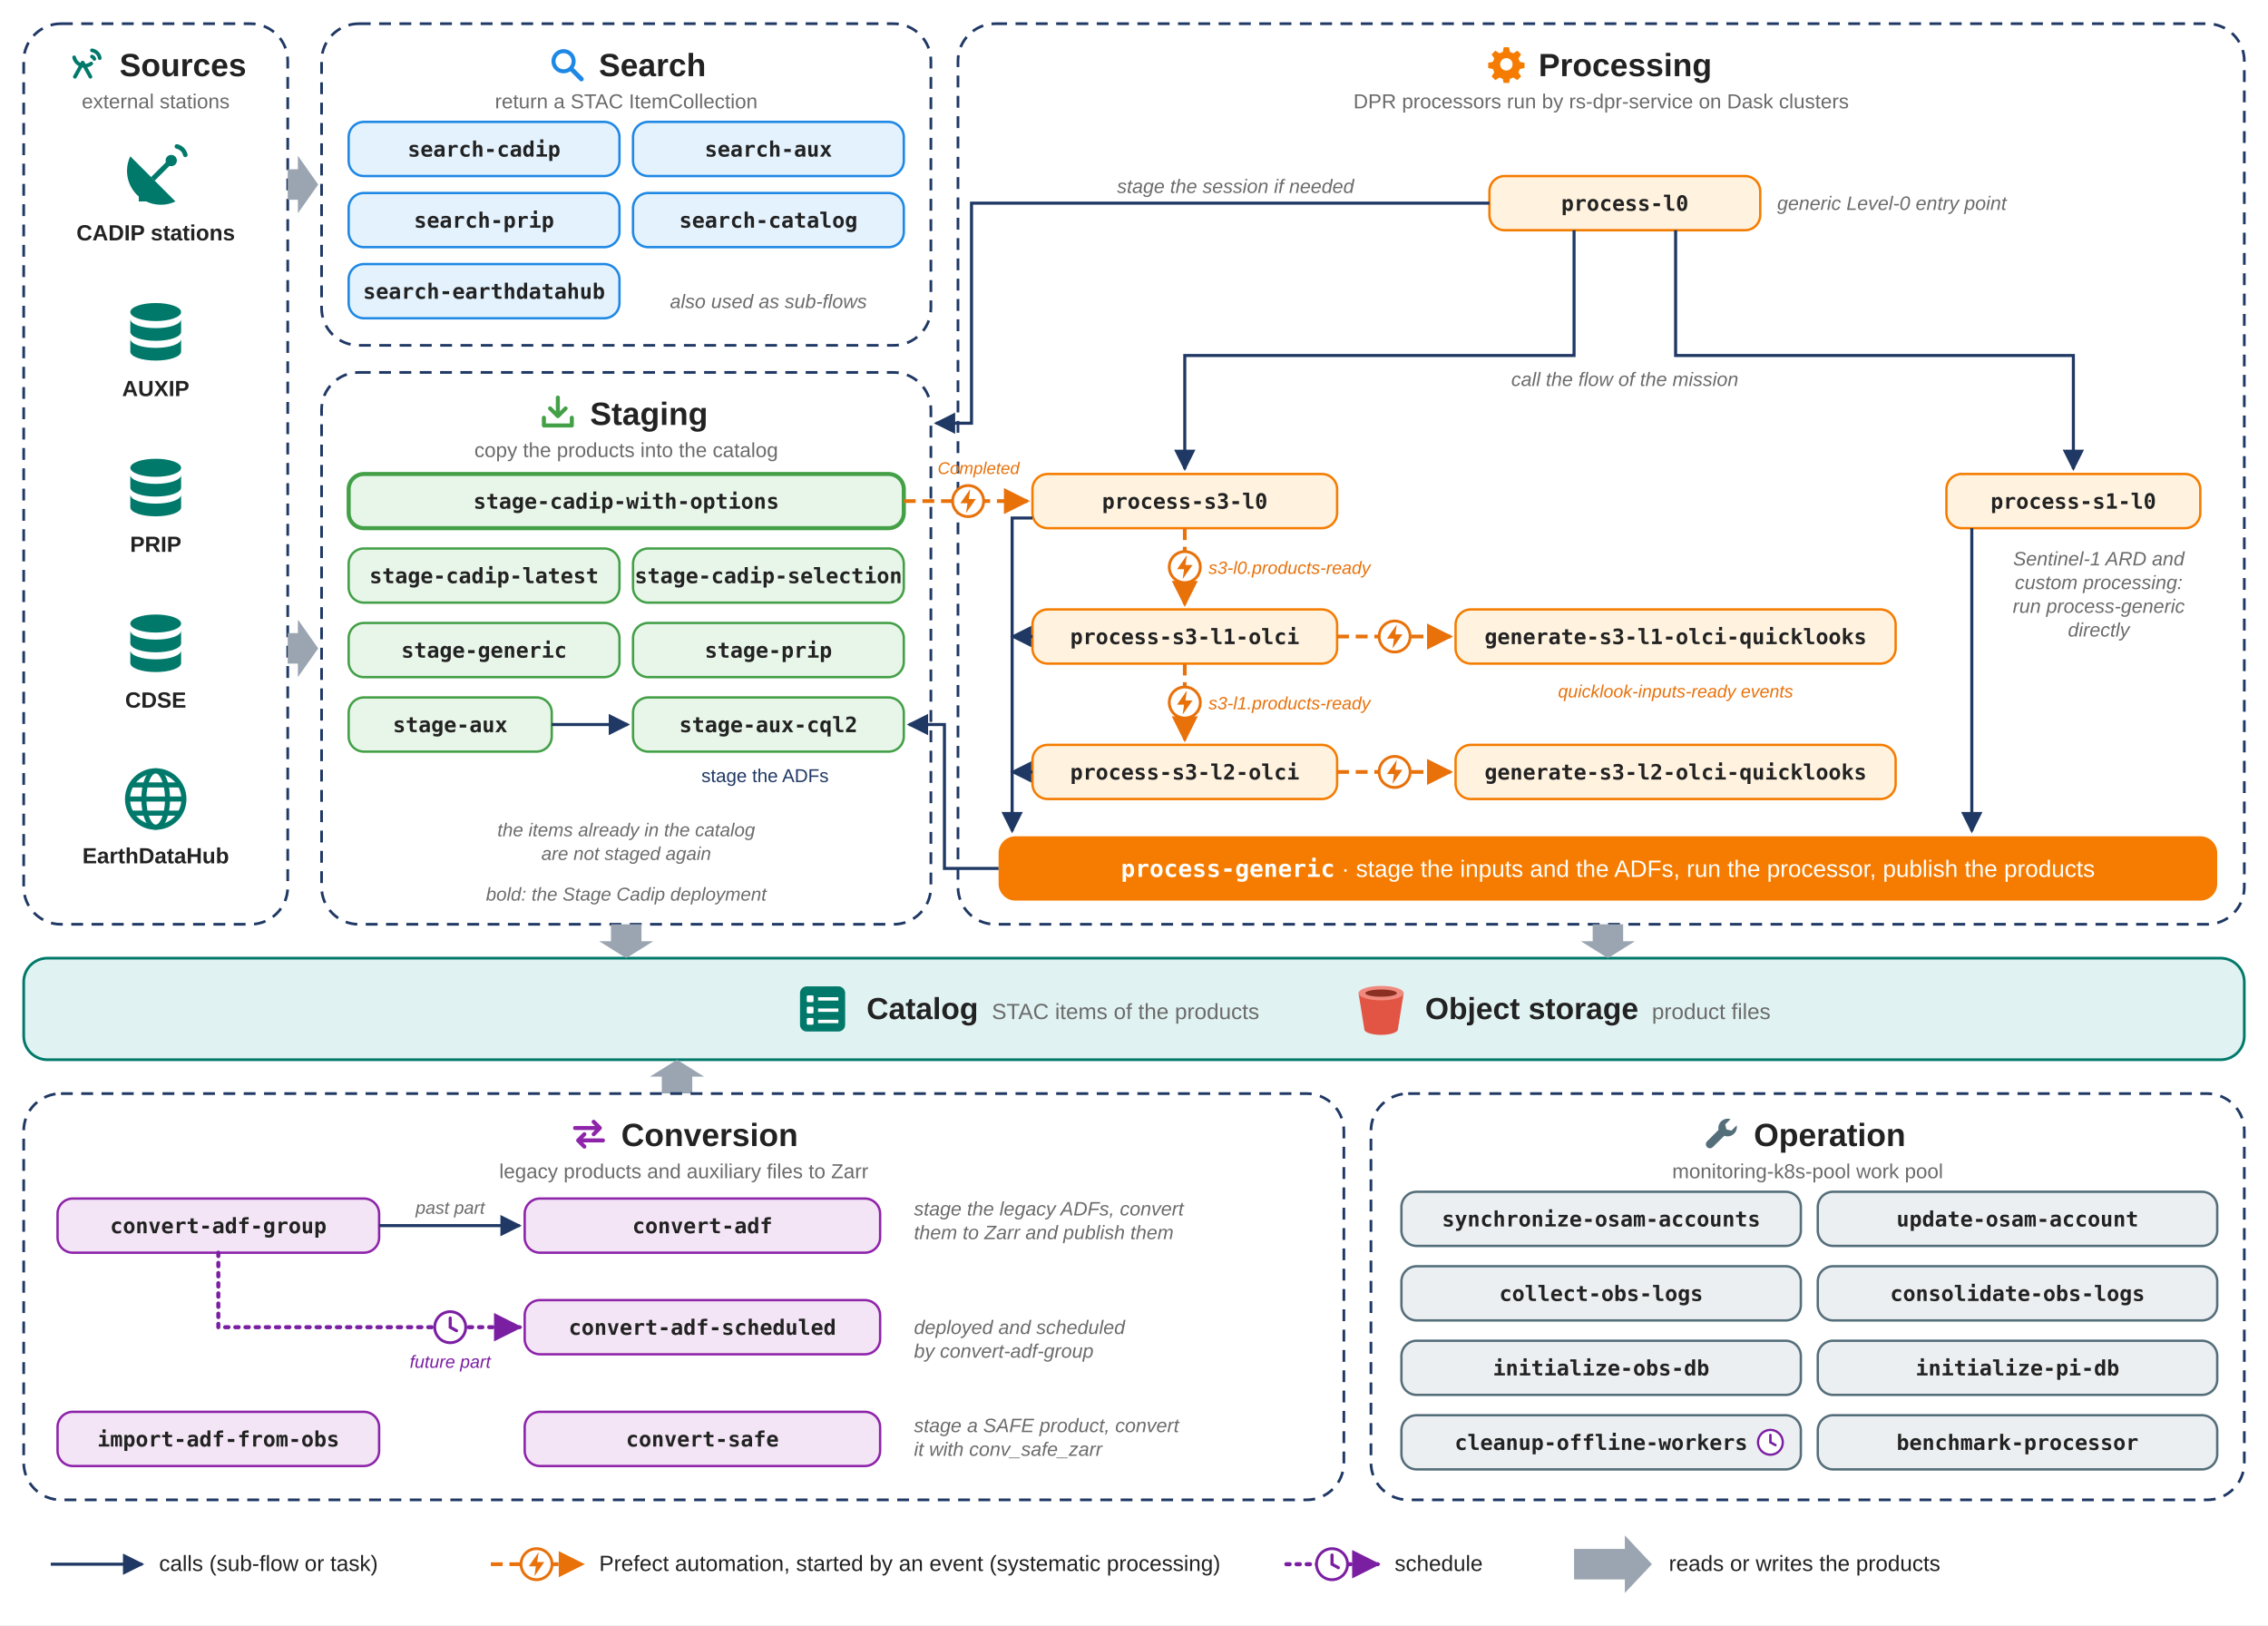
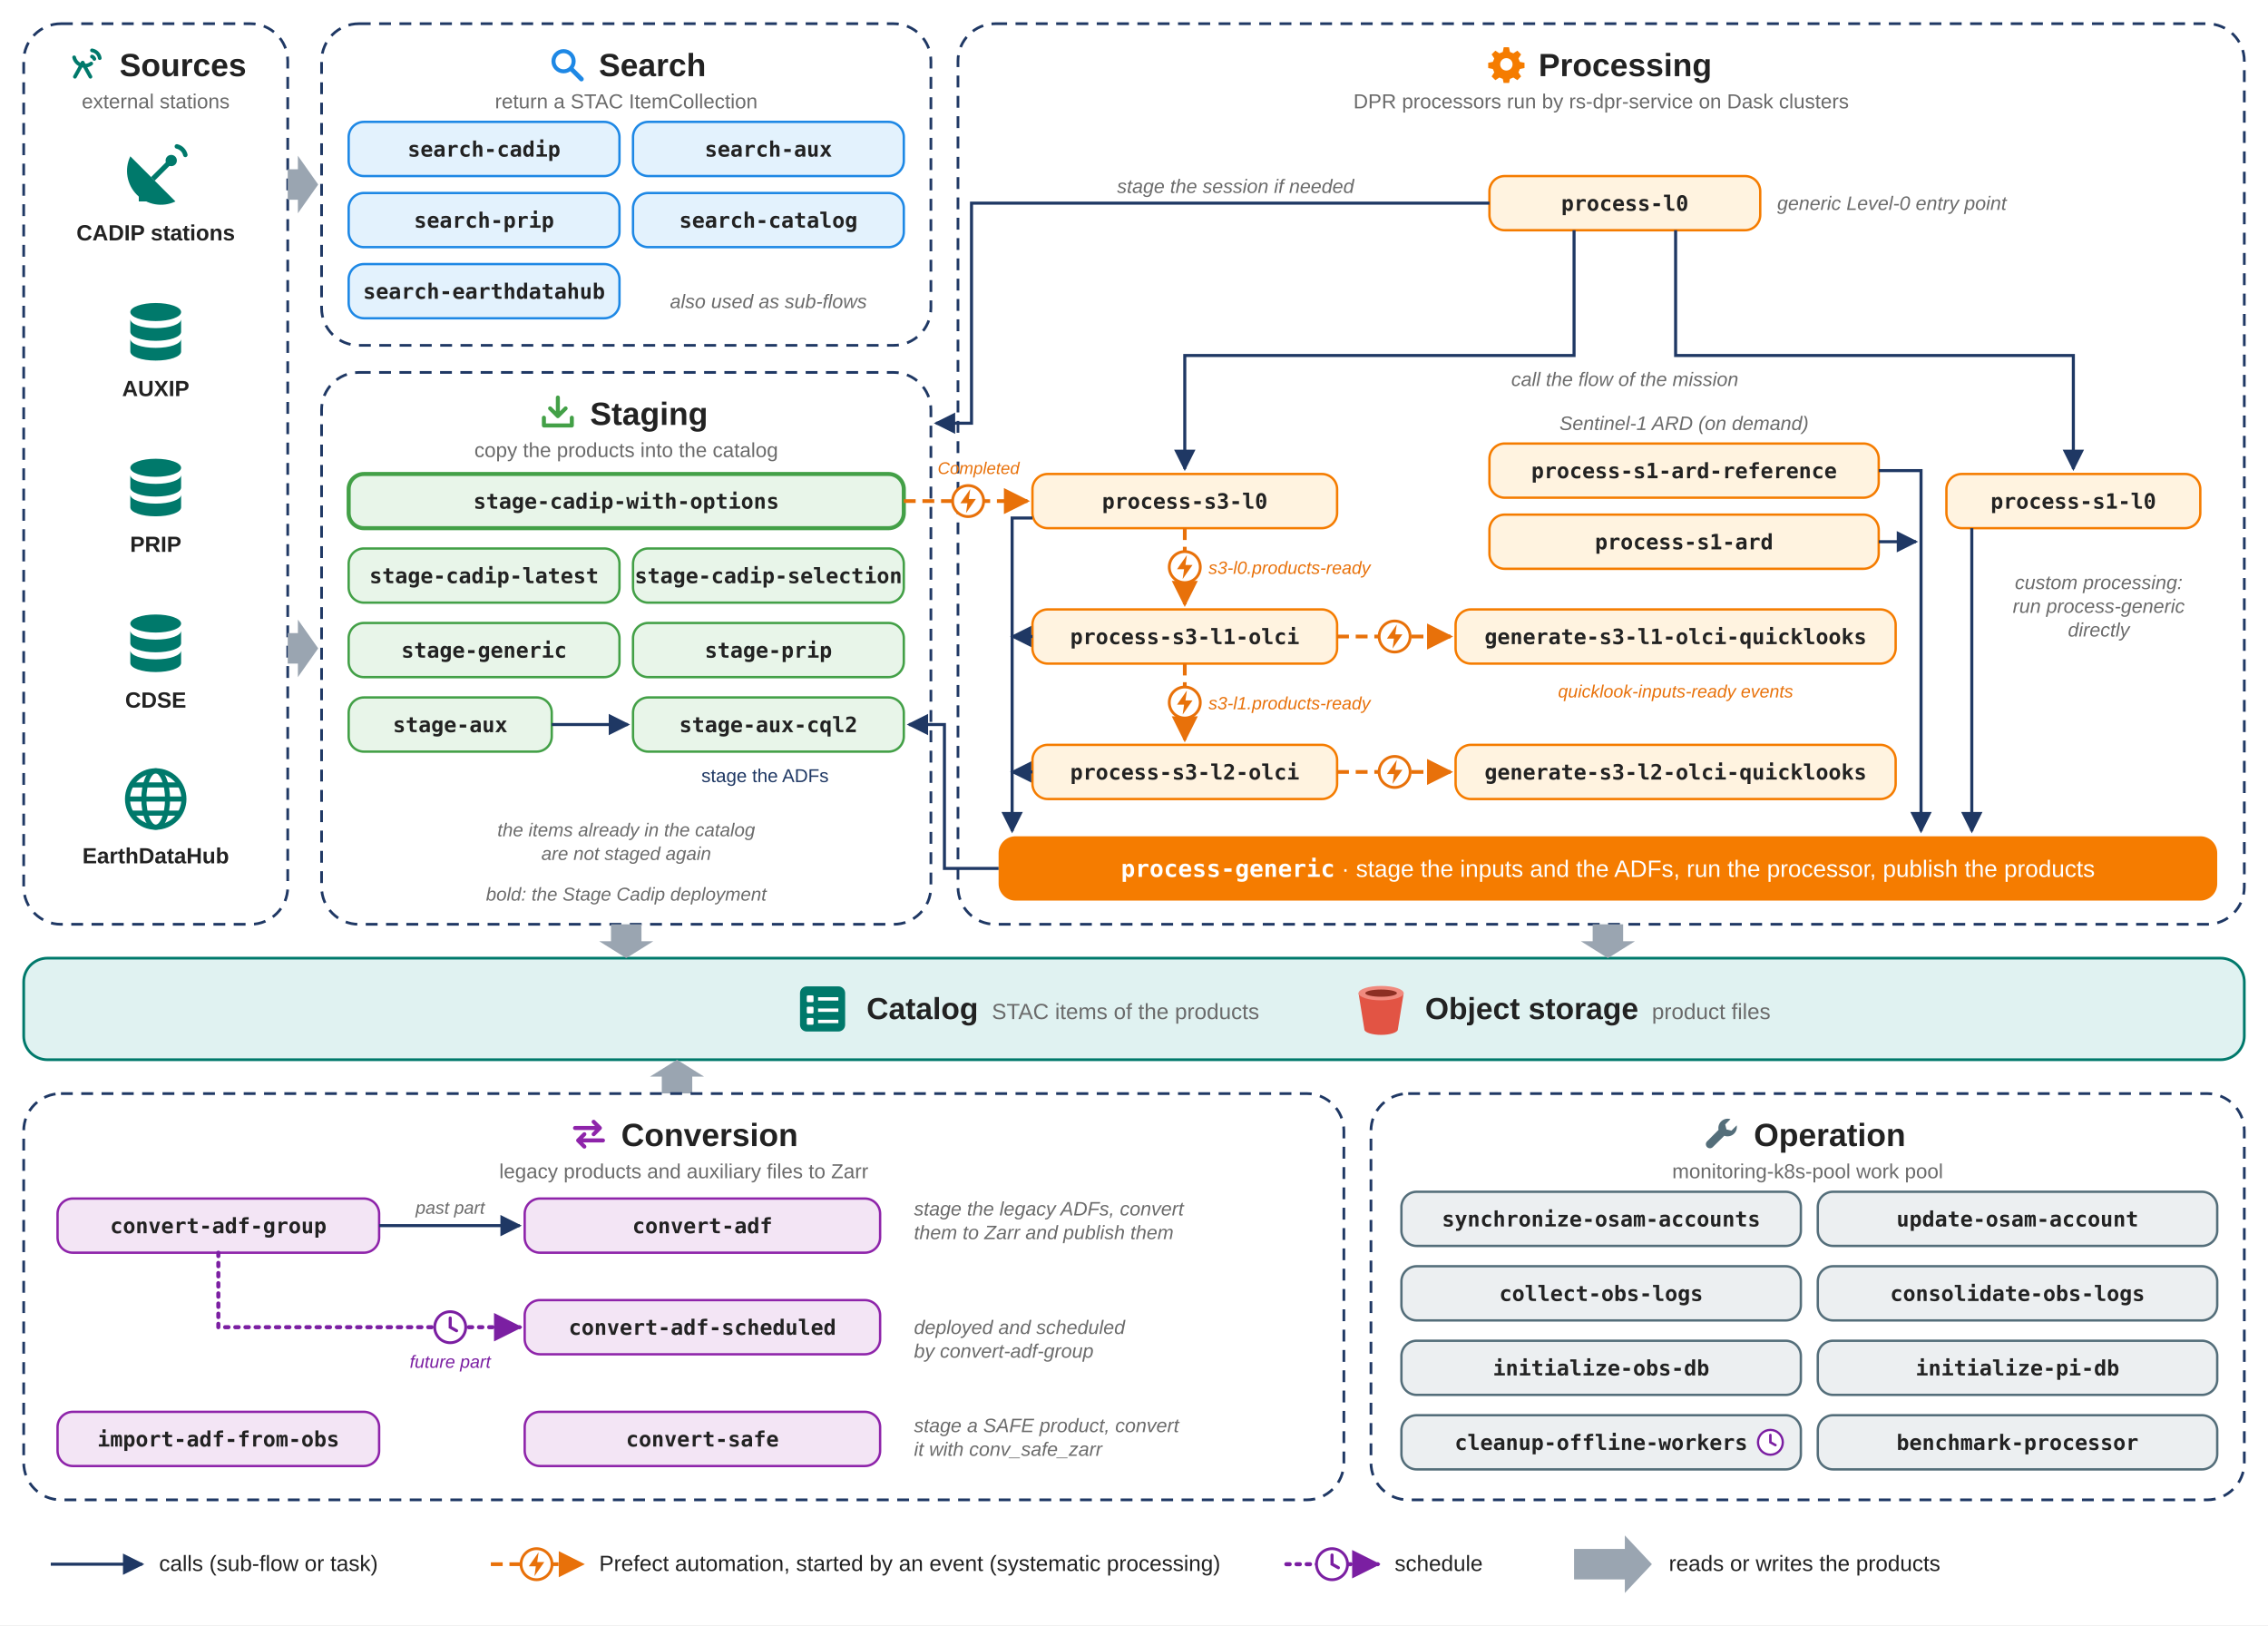
<svg xmlns="http://www.w3.org/2000/svg" viewBox="0 0 1340 960" width="1340" height="960" font-family="Arial, Helvetica, sans-serif">
  <defs>
    <marker id="arrow-call" viewBox="0 0 10 10" refX="9" refY="5" markerWidth="7" markerHeight="7" orient="auto-start-reverse">
      <path d="M0 0L10 5L0 10z" fill="#1F3864" />
    </marker>
    <marker id="arrow-automation" viewBox="0 0 10 10" refX="9" refY="5" markerWidth="7" markerHeight="7" orient="auto-start-reverse">
      <path d="M0 0L10 5L0 10z" fill="#E8710A" />
    </marker>
    <marker id="arrow-schedule" viewBox="0 0 10 10" refX="9" refY="5" markerWidth="7" markerHeight="7" orient="auto-start-reverse">
      <path d="M0 0L10 5L0 10z" fill="#7B1FA2" />
    </marker>
    <marker id="arrow-data" viewBox="0 0 10 10" refX="9" refY="5" markerWidth="7" markerHeight="7" orient="auto-start-reverse">
      <path d="M0 0L10 5L0 10z" fill="#9AA5B1" />
    </marker>
    <symbol id="i-search" viewBox="0 0 24 24">
      <circle cx="10" cy="10" r="6.5" fill="none" stroke="currentColor" stroke-width="2.6" />
      <path d="M15 15l6.5 6.5" stroke="currentColor" stroke-width="3" stroke-linecap="round" />
    </symbol>
    <symbol id="i-staging" viewBox="0 0 24 24">
      <g fill="none" stroke="currentColor" stroke-width="2.6" stroke-linecap="round" stroke-linejoin="round">
        <path d="M12 2v12M7 9l5 5 5-5" />
        <path d="M3 15v5h18v-5" />
      </g>
    </symbol>
    <symbol id="i-processing" viewBox="0 0 24 24">
      <path fill="currentColor" d="M10.3 1h3.4l.6 3 2.2.9 2.6-1.7 2.4 2.4-1.7 2.6.9 2.2 3 .6v3.4l-3 .6-.9 2.2 1.7 2.6-2.4 2.4-2.6-1.7-2.2.9-.6 3h-3.4l-.6-3-2.2-.9-2.6 1.7-2.4-2.4 1.7-2.6-.9-2.2-3-.6v-3.4l3-.6.9-2.2-1.7-2.6 2.4-2.4 2.6 1.7 2.2-.9zM12 8a4 4 0 1 0 0 8 4 4 0 0 0 0-8z" />
    </symbol>
    <symbol id="i-conversion" viewBox="0 0 24 24">
      <g fill="none" stroke="currentColor" stroke-width="2.6" stroke-linecap="round" stroke-linejoin="round">
        <path d="M3 8h16M15 4l4 4-4 4" />
        <path d="M21 16H5M9 12l-4 4 4 4" />
      </g>
    </symbol>
    <symbol id="i-operation" viewBox="0 0 24 24">
      <path fill="currentColor" d="M21.7 6.3l-3.4 3.4-3.2-.8-.8-3.2 3.4-3.4A6 6 0 0 0 10 9.2L2.6 16.6a2.6 2.6 0 0 0 3.7 3.7L13.7 13a6 6 0 0 0 8-6.7z" />
    </symbol>
    <symbol id="i-sources" viewBox="0 0 24 24">
      <g fill="none" stroke="currentColor" stroke-width="2.4" stroke-linecap="round">
        <path d="M4 20l5-9" />
        <path d="M14 20l-5-9" />
        <path d="M3.5 7.5a7 7 0 0 0 11 4" />
        <path d="M15 3a6 6 0 0 1 5 5M15 7a2.5 2.5 0 0 1 1.5 1.5" />
      </g>
    </symbol>
    <symbol id="dish" viewBox="0 0 24 24">
      <path fill="#00796B" d="M3 5a12 12 0 0 0 16 16z" />
      <path d="M11 13l6-6" stroke="#00796B" stroke-width="1.8" />
      <circle cx="17.5" cy="6.5" r="2" fill="#00796B" />
      <path d="M6 20h9l-3-4" fill="none" stroke="#00796B" stroke-width="2" stroke-linejoin="round" />
      <g fill="none" stroke="#00796B" stroke-width="1.6" stroke-linecap="round">
        <path d="M19.5 1.5a4 4 0 0 1 3 3" />
      </g>
    </symbol>
    <symbol id="station" viewBox="0 0 24 24">
      <g fill="currentColor">
        <ellipse cx="12" cy="5" rx="9" ry="3.2" />
        <path d="M3 7.5c0 1.8 4 3.2 9 3.2s9-1.4 9-3.2V12c0 1.8-4 3.2-9 3.2S3 13.8 3 12z" />
        <path d="M3 14.5c0 1.8 4 3.2 9 3.2s9-1.4 9-3.2V19c0 1.8-4 3.2-9 3.2S3 20.8 3 19z" />
      </g>
    </symbol>
    <symbol id="globe" viewBox="0 0 24 24">
      <g fill="none" stroke="currentColor" stroke-width="1.8">
        <circle cx="12" cy="12" r="10" />
        <ellipse cx="12" cy="12" rx="4.2" ry="10" />
        <path d="M2 12h20M3.5 7h17M3.5 17h17" />
      </g>
    </symbol>
    <symbol id="catalog" viewBox="0 0 24 24">
      <rect x="2" y="2" width="20" height="20" rx="3" fill="#00796B" />
      <g fill="#FFFFFF">
        <rect x="5" y="6" width="3" height="3" rx=".5" />
        <rect x="5" y="11" width="3" height="3" rx=".5" />
        <rect x="5" y="16" width="3" height="3" rx=".5" />
        <rect x="10" y="6.8" width="9" height="1.5" />
        <rect x="10" y="11.8" width="9" height="1.5" />
        <rect x="10" y="16.8" width="9" height="1.5" />
      </g>
    </symbol>
    <symbol id="bucket" viewBox="0 0 24 24">
      <path fill="#E25444" d="M2 5h20l-2.6 16.2c-.2 1.3-3.6 2.3-7.4 2.3s-7.2-1-7.4-2.3z" />
      <ellipse cx="12" cy="5" rx="10" ry="3.2" fill="#F08A7E" />
      <ellipse cx="12" cy="5" rx="7" ry="1.6" fill="#8C2F23" />
    </symbol>
    <symbol id="bolt" viewBox="0 0 24 24">
      <circle cx="12" cy="12" r="11" fill="#FFFFFF" stroke="#E8710A" stroke-width="2" />
      <path fill="#E8710A" d="M13.5 3.5L6.5 13.5h5l-1 7 7-10h-5z" />
    </symbol>
    <symbol id="clock" viewBox="0 0 24 24">
      <circle cx="12" cy="12" r="11" fill="#FFFFFF" stroke="#7B1FA2" stroke-width="2" />
      <path d="M12 5.5V12l4.5 2.5" fill="none" stroke="#7B1FA2" stroke-width="2.2" stroke-linecap="round" />
    </symbol>
  </defs>
  <rect width="1340" height="960" fill="#FFFFFF" />
  <rect x="14" y="14" width="156" height="532" rx="22" fill="#FFFFFF" stroke="#1F3864" stroke-width="1.6" stroke-dasharray="7 5" />
  <use href="#i-sources" x="40.6" y="27" width="22" height="22" color="#00796B" />
  <text x="70.6" y="45" font-size="19" font-weight="bold" fill="#222222">Sources</text>
  <text x="92.0" y="64" text-anchor="middle" font-size="12" fill="#6B6B6B">external stations</text>
  <use href="#dish" x="72" y="84" width="40" height="40" />
  <text x="92" y="142" text-anchor="middle" font-size="13" font-weight="bold" fill="#222222">CADIP stations</text>
  <use href="#station" x="72" y="176" width="40" height="40" color="#00796B" />
  <text x="92" y="234" text-anchor="middle" font-size="13" font-weight="bold" fill="#222222">AUXIP</text>
  <use href="#station" x="72" y="268" width="40" height="40" color="#00796B" />
  <text x="92" y="326" text-anchor="middle" font-size="13" font-weight="bold" fill="#222222">PRIP</text>
  <use href="#station" x="72" y="360" width="40" height="40" color="#00796B" />
  <text x="92" y="418" text-anchor="middle" font-size="13" font-weight="bold" fill="#222222">CDSE</text>
  <use href="#globe" x="72" y="452" width="40" height="40" color="#00796B" />
  <text x="92" y="510" text-anchor="middle" font-size="13" font-weight="bold" fill="#222222">EarthDataHub</text>
  <path d="M170 100h6v-8l12 17-12 17v-8h-6z" fill="#9AA5B1" />
  <path d="M170 374h6v-8l12 17-12 17v-8h-6z" fill="#9AA5B1" />
  <rect x="190" y="14" width="360" height="190" rx="22" fill="#FFFFFF" stroke="#1F3864" stroke-width="1.6" stroke-dasharray="7 5" />
  <use href="#i-search" x="323.8" y="27" width="22" height="22" color="#1E88E5" />
  <text x="353.8" y="45" font-size="19" font-weight="bold" fill="#222222">Search</text>
  <text x="370.0" y="64" text-anchor="middle" font-size="12" fill="#6B6B6B">return a STAC ItemCollection</text>
  <rect x="206" y="72" width="160" height="32" rx="9" fill="#E3F2FD" stroke="#1E88E5" stroke-width="1.4" />
  <text x="286.0" y="92.5" text-anchor="middle" font-family="'DejaVu Sans Mono', Consolas, Menlo, monospace" font-size="12.5" font-weight="bold" fill="#222222">search-cadip</text>
  <rect x="206" y="114" width="160" height="32" rx="9" fill="#E3F2FD" stroke="#1E88E5" stroke-width="1.4" />
  <text x="286.0" y="134.5" text-anchor="middle" font-family="'DejaVu Sans Mono', Consolas, Menlo, monospace" font-size="12.5" font-weight="bold" fill="#222222">search-prip</text>
  <rect x="206" y="156" width="160" height="32" rx="9" fill="#E3F2FD" stroke="#1E88E5" stroke-width="1.4" />
  <text x="286.0" y="176.5" text-anchor="middle" font-family="'DejaVu Sans Mono', Consolas, Menlo, monospace" font-size="12.5" font-weight="bold" fill="#222222">search-earthdatahub</text>
  <rect x="374" y="72" width="160" height="32" rx="9" fill="#E3F2FD" stroke="#1E88E5" stroke-width="1.4" />
  <text x="454.0" y="92.5" text-anchor="middle" font-family="'DejaVu Sans Mono', Consolas, Menlo, monospace" font-size="12.5" font-weight="bold" fill="#222222">search-aux</text>
  <rect x="374" y="114" width="160" height="32" rx="9" fill="#E3F2FD" stroke="#1E88E5" stroke-width="1.4" />
  <text x="454.0" y="134.5" text-anchor="middle" font-family="'DejaVu Sans Mono', Consolas, Menlo, monospace" font-size="12.5" font-weight="bold" fill="#222222">search-catalog</text>
  <text x="454" y="182" text-anchor="middle" font-size="11.5" fill="#6B6B6B" font-style="italic">also used as sub-flows</text>
  <rect x="190" y="220" width="360" height="326" rx="22" fill="#FFFFFF" stroke="#1F3864" stroke-width="1.6" stroke-dasharray="7 5" />
  <use href="#i-staging" x="318.6" y="233" width="22" height="22" color="#43A047" />
  <text x="348.6" y="251" font-size="19" font-weight="bold" fill="#222222">Staging</text>
  <text x="370.0" y="270" text-anchor="middle" font-size="12" fill="#6B6B6B">copy the products into the catalog</text>
  <rect x="206" y="280" width="328" height="32" rx="9" fill="#E8F5E9" stroke="#43A047" stroke-width="2.4" />
  <text x="370.0" y="300.5" text-anchor="middle" font-family="'DejaVu Sans Mono', Consolas, Menlo, monospace" font-size="12.5" font-weight="bold" fill="#222222">stage-cadip-with-options</text>
  <rect x="206" y="324" width="160" height="32" rx="9" fill="#E8F5E9" stroke="#43A047" stroke-width="1.4" />
  <text x="286.0" y="344.5" text-anchor="middle" font-family="'DejaVu Sans Mono', Consolas, Menlo, monospace" font-size="12.5" font-weight="bold" fill="#222222">stage-cadip-latest</text>
  <rect x="374" y="324" width="160" height="32" rx="9" fill="#E8F5E9" stroke="#43A047" stroke-width="1.4" />
  <text x="454.0" y="344.5" text-anchor="middle" font-family="'DejaVu Sans Mono', Consolas, Menlo, monospace" font-size="12.5" font-weight="bold" fill="#222222">stage-cadip-selection</text>
  <rect x="206" y="368" width="160" height="32" rx="9" fill="#E8F5E9" stroke="#43A047" stroke-width="1.4" />
  <text x="286.0" y="388.5" text-anchor="middle" font-family="'DejaVu Sans Mono', Consolas, Menlo, monospace" font-size="12.5" font-weight="bold" fill="#222222">stage-generic</text>
  <rect x="374" y="368" width="160" height="32" rx="9" fill="#E8F5E9" stroke="#43A047" stroke-width="1.4" />
  <text x="454.0" y="388.5" text-anchor="middle" font-family="'DejaVu Sans Mono', Consolas, Menlo, monospace" font-size="12.5" font-weight="bold" fill="#222222">stage-prip</text>
  <rect x="206" y="412" width="120" height="32" rx="9" fill="#E8F5E9" stroke="#43A047" stroke-width="1.4" />
  <text x="266.0" y="432.5" text-anchor="middle" font-family="'DejaVu Sans Mono', Consolas, Menlo, monospace" font-size="12.5" font-weight="bold" fill="#222222">stage-aux</text>
  <rect x="374" y="412" width="160" height="32" rx="9" fill="#E8F5E9" stroke="#43A047" stroke-width="1.4" />
  <text x="454.0" y="432.5" text-anchor="middle" font-family="'DejaVu Sans Mono', Consolas, Menlo, monospace" font-size="12.5" font-weight="bold" fill="#222222">stage-aux-cql2</text>
  <path d="M326 428H371" fill="none" stroke="#1F3864" stroke-width="1.8" marker-end="url(#arrow-call)" />
  <text x="370" y="494" text-anchor="middle" font-size="11" fill="#6B6B6B" font-style="italic">the items already in the catalog</text>
  <text x="370" y="508" text-anchor="middle" font-size="11" fill="#6B6B6B" font-style="italic">are not staged again</text>
  <text x="370" y="532" text-anchor="middle" font-size="11" fill="#6B6B6B" font-style="italic">bold: the Stage Cadip deployment</text>
  <rect x="566" y="14" width="760" height="532" rx="22" fill="#FFFFFF" stroke="#1F3864" stroke-width="1.6" stroke-dasharray="7 5" />
  <use href="#i-processing" x="879.0" y="27" width="22" height="22" color="#F57C00" />
  <text x="909.0" y="45" font-size="19" font-weight="bold" fill="#222222">Processing</text>
  <text x="946.0" y="64" text-anchor="middle" font-size="12" fill="#6B6B6B">DPR processors run by rs-dpr-service on Dask clusters</text>
  <rect x="880" y="104" width="160" height="32" rx="9" fill="#FFF3E0" stroke="#F57C00" stroke-width="1.4" />
  <text x="960.0" y="124.5" text-anchor="middle" font-family="'DejaVu Sans Mono', Consolas, Menlo, monospace" font-size="12.5" font-weight="bold" fill="#222222">process-l0</text>
  <text x="1050" y="124" text-anchor="start" font-size="11.5" fill="#6B6B6B" font-style="italic">generic Level-0 entry point</text>
  <rect x="610" y="280" width="180" height="32" rx="9" fill="#FFF3E0" stroke="#F57C00" stroke-width="1.4" />
  <text x="700.0" y="300.5" text-anchor="middle" font-family="'DejaVu Sans Mono', Consolas, Menlo, monospace" font-size="12.5" font-weight="bold" fill="#222222">process-s3-l0</text>
  <rect x="610" y="360" width="180" height="32" rx="9" fill="#FFF3E0" stroke="#F57C00" stroke-width="1.4" />
  <text x="700.0" y="380.5" text-anchor="middle" font-family="'DejaVu Sans Mono', Consolas, Menlo, monospace" font-size="12.5" font-weight="bold" fill="#222222">process-s3-l1-olci</text>
  <rect x="610" y="440" width="180" height="32" rx="9" fill="#FFF3E0" stroke="#F57C00" stroke-width="1.4" />
  <text x="700.0" y="460.5" text-anchor="middle" font-family="'DejaVu Sans Mono', Consolas, Menlo, monospace" font-size="12.5" font-weight="bold" fill="#222222">process-s3-l2-olci</text>
  <rect x="860" y="360" width="260" height="32" rx="9" fill="#FFF3E0" stroke="#F57C00" stroke-width="1.4" />
  <text x="990.0" y="380.5" text-anchor="middle" font-family="'DejaVu Sans Mono', Consolas, Menlo, monospace" font-size="12.5" font-weight="bold" fill="#222222">generate-s3-l1-olci-quicklooks</text>
  <rect x="860" y="440" width="260" height="32" rx="9" fill="#FFF3E0" stroke="#F57C00" stroke-width="1.4" />
  <text x="990.0" y="460.5" text-anchor="middle" font-family="'DejaVu Sans Mono', Consolas, Menlo, monospace" font-size="12.5" font-weight="bold" fill="#222222">generate-s3-l2-olci-quicklooks</text>
  <rect x="1150" y="280" width="150" height="32" rx="9" fill="#FFF3E0" stroke="#F57C00" stroke-width="1.4" />
  <text x="1225.0" y="300.5" text-anchor="middle" font-family="'DejaVu Sans Mono', Consolas, Menlo, monospace" font-size="12.5" font-weight="bold" fill="#222222">process-s1-l0</text>
-   <text x="1240" y="334" text-anchor="middle" font-size="11.5" fill="#6B6B6B" font-style="italic">Sentinel-1 ARD and</text>
+   <text x="995" y="254" text-anchor="middle" font-size="11.5" fill="#6B6B6B" font-style="italic">Sentinel-1 ARD (on demand)</text>
+   <rect x="880" y="262" width="230" height="32" rx="9" fill="#FFF3E0" stroke="#F57C00" stroke-width="1.4" />
+   <text x="995.0" y="282.5" text-anchor="middle" font-family="'DejaVu Sans Mono', Consolas, Menlo, monospace" font-size="12.5" font-weight="bold" fill="#222222">process-s1-ard-reference</text>
+   <rect x="880" y="304" width="230" height="32" rx="9" fill="#FFF3E0" stroke="#F57C00" stroke-width="1.4" />
+   <text x="995.0" y="324.5" text-anchor="middle" font-family="'DejaVu Sans Mono', Consolas, Menlo, monospace" font-size="12.5" font-weight="bold" fill="#222222">process-s1-ard</text>
+   <path d="M1110 278H1135V491" fill="none" stroke="#1F3864" stroke-width="1.8" marker-end="url(#arrow-call)" />
+   <path d="M1110 320H1132" fill="none" stroke="#1F3864" stroke-width="1.8" marker-end="url(#arrow-call)" />
  <text x="1240" y="348" text-anchor="middle" font-size="11.5" fill="#6B6B6B" font-style="italic">custom processing:</text>
  <text x="1240" y="362" text-anchor="middle" font-size="11.5" fill="#6B6B6B" font-style="italic">run process-generic</text>
  <text x="1240" y="376" text-anchor="middle" font-size="11.5" fill="#6B6B6B" font-style="italic">directly</text>
  <rect x="590" y="494" width="720" height="38" rx="10" fill="#F57C00" />
  <text x="950" y="518" text-anchor="middle" font-size="14" fill="#FFFFFF">
    <tspan font-family="'DejaVu Sans Mono', Consolas, Menlo, monospace" font-weight="bold">process-generic</tspan>  ·  stage the inputs and the ADFs, run the processor, publish the products</text>
  <path d="M880 120H574V250H553" fill="none" stroke="#1F3864" stroke-width="1.8" marker-end="url(#arrow-call)" />
  <text x="730" y="114" text-anchor="middle" font-size="11.5" fill="#6B6B6B" font-style="italic">stage the session if needed</text>
  <path d="M930 136V210H700V277" fill="none" stroke="#1F3864" stroke-width="1.8" marker-end="url(#arrow-call)" />
  <path d="M990 136V210H1225V277" fill="none" stroke="#1F3864" stroke-width="1.8" marker-end="url(#arrow-call)" />
  <text x="960" y="228" text-anchor="middle" font-size="11.5" fill="#6B6B6B" font-style="italic">call the flow of the mission</text>
  <path d="M610 306H598V491" fill="none" stroke="#1F3864" stroke-width="1.8" marker-end="url(#arrow-call)" />
  <path d="M610 376H598" fill="none" stroke="#1F3864" stroke-width="1.8" marker-end="url(#arrow-call)" />
  <path d="M610 456H598" fill="none" stroke="#1F3864" stroke-width="1.8" marker-end="url(#arrow-call)" />
  <path d="M1165 312V491" fill="none" stroke="#1F3864" stroke-width="1.8" marker-end="url(#arrow-call)" />
  <path d="M590 513H558V428H537" fill="none" stroke="#1F3864" stroke-width="1.8" marker-end="url(#arrow-call)" />
  <text x="452" y="462" text-anchor="middle" font-size="11" fill="#1F3864">stage the ADFs</text>
  <path d="M534 296H607" fill="none" stroke="#E8710A" stroke-width="2.2" stroke-dasharray="7 4" marker-end="url(#arrow-automation)" />
  <use href="#bolt" x="562.0" y="286.0" width="20" height="20" />
  <text x="554" y="280" text-anchor="start" font-size="10" fill="#E8710A" font-style="italic">Completed</text>
  <path d="M700 312V357" fill="none" stroke="#E8710A" stroke-width="2.2" stroke-dasharray="7 4" marker-end="url(#arrow-automation)" />
  <use href="#bolt" x="690.0" y="325.0" width="20" height="20" />
  <text x="714" y="339" text-anchor="start" font-size="10.5" fill="#E8710A" font-style="italic">s3-l0.products-ready</text>
  <path d="M700 392V437" fill="none" stroke="#E8710A" stroke-width="2.2" stroke-dasharray="7 4" marker-end="url(#arrow-automation)" />
  <use href="#bolt" x="690.0" y="405.0" width="20" height="20" />
  <text x="714" y="419" text-anchor="start" font-size="10.5" fill="#E8710A" font-style="italic">s3-l1.products-ready</text>
  <path d="M790 376H857" fill="none" stroke="#E8710A" stroke-width="2.2" stroke-dasharray="7 4" marker-end="url(#arrow-automation)" />
  <use href="#bolt" x="814.0" y="366.0" width="20" height="20" />
  <path d="M790 456H857" fill="none" stroke="#E8710A" stroke-width="2.2" stroke-dasharray="7 4" marker-end="url(#arrow-automation)" />
  <use href="#bolt" x="814.0" y="446.0" width="20" height="20" />
  <text x="990" y="412" text-anchor="middle" font-size="10.5" fill="#E8710A" font-style="italic">quicklook-inputs-ready events</text>
  <rect x="14" y="566" width="1312" height="60" rx="14" fill="#E0F2F1" stroke="#00796B" stroke-width="1.6" />
  <use href="#catalog" x="470" y="580" width="32" height="32" />
  <text x="512" y="602" font-size="18" font-weight="bold" fill="#222222">Catalog</text>
  <text x="586" y="602" text-anchor="start" font-size="13" fill="#6B6B6B">STAC items of the products</text>
  <use href="#bucket" x="800" y="580" width="32" height="32" />
  <text x="842" y="602" font-size="18" font-weight="bold" fill="#222222">Object storage</text>
  <text x="976" y="602" text-anchor="start" font-size="13" fill="#6B6B6B">product files</text>
  <path d="M361 546V556h-7l16 10l16 -10h-7V546z" fill="#9AA5B1" />
  <path d="M941 546V556h-7l16 10l16 -10h-7V546z" fill="#9AA5B1" />
  <path d="M391 646V636h-7l16 -10l16 10h-7V646z" fill="#9AA5B1" />
  <rect x="14" y="646" width="780" height="240" rx="22" fill="#FFFFFF" stroke="#1F3864" stroke-width="1.6" stroke-dasharray="7 5" />
  <use href="#i-conversion" x="337.0" y="659" width="22" height="22" color="#8E24AA" />
  <text x="367.0" y="677" font-size="19" font-weight="bold" fill="#222222">Conversion</text>
  <text x="404.0" y="696" text-anchor="middle" font-size="12" fill="#6B6B6B">legacy products and auxiliary files to Zarr</text>
  <rect x="34" y="708" width="190" height="32" rx="9" fill="#F3E5F5" stroke="#8E24AA" stroke-width="1.4" />
  <text x="129.0" y="728.5" text-anchor="middle" font-family="'DejaVu Sans Mono', Consolas, Menlo, monospace" font-size="12.5" font-weight="bold" fill="#222222">convert-adf-group</text>
  <rect x="310" y="708" width="210" height="32" rx="9" fill="#F3E5F5" stroke="#8E24AA" stroke-width="1.4" />
  <text x="415.0" y="728.5" text-anchor="middle" font-family="'DejaVu Sans Mono', Consolas, Menlo, monospace" font-size="12.5" font-weight="bold" fill="#222222">convert-adf</text>
  <rect x="310" y="768" width="210" height="32" rx="9" fill="#F3E5F5" stroke="#8E24AA" stroke-width="1.4" />
  <text x="415.0" y="788.5" text-anchor="middle" font-family="'DejaVu Sans Mono', Consolas, Menlo, monospace" font-size="12.5" font-weight="bold" fill="#222222">convert-adf-scheduled</text>
  <rect x="34" y="834" width="190" height="32" rx="9" fill="#F3E5F5" stroke="#8E24AA" stroke-width="1.4" />
  <text x="129.0" y="854.5" text-anchor="middle" font-family="'DejaVu Sans Mono', Consolas, Menlo, monospace" font-size="12.5" font-weight="bold" fill="#222222">import-adf-from-obs</text>
  <rect x="310" y="834" width="210" height="32" rx="9" fill="#F3E5F5" stroke="#8E24AA" stroke-width="1.4" />
  <text x="415.0" y="854.5" text-anchor="middle" font-family="'DejaVu Sans Mono', Consolas, Menlo, monospace" font-size="12.5" font-weight="bold" fill="#222222">convert-safe</text>
  <path d="M224 724H307" fill="none" stroke="#1F3864" stroke-width="1.8" marker-end="url(#arrow-call)" />
  <text x="266" y="717" text-anchor="middle" font-size="10.5" fill="#6B6B6B" font-style="italic">past part</text>
  <path d="M129 740V784H307" fill="none" stroke="#7B1FA2" stroke-width="2.4" stroke-dasharray="2 4" stroke-linecap="round" marker-end="url(#arrow-schedule)" />
  <use href="#clock" x="256.0" y="774.0" width="20" height="20" />
  <text x="266" y="808" text-anchor="middle" font-size="10.5" fill="#7B1FA2" font-style="italic">future part</text>
  <text x="540" y="718" text-anchor="start" font-size="11.5" fill="#6B6B6B" font-style="italic">stage the legacy ADFs, convert</text>
  <text x="540" y="732" text-anchor="start" font-size="11.5" fill="#6B6B6B" font-style="italic">them to Zarr and publish them</text>
  <text x="540" y="788" text-anchor="start" font-size="11.5" fill="#6B6B6B" font-style="italic">deployed and scheduled</text>
  <text x="540" y="802" text-anchor="start" font-size="11.5" fill="#6B6B6B" font-style="italic">by convert-adf-group</text>
  <text x="540" y="846" text-anchor="start" font-size="11.5" fill="#6B6B6B" font-style="italic">stage a SAFE product, convert</text>
  <text x="540" y="860" text-anchor="start" font-size="11.5" fill="#6B6B6B" font-style="italic">it with conv_safe_zarr</text>
  <rect x="810" y="646" width="516" height="240" rx="22" fill="#FFFFFF" stroke="#1F3864" stroke-width="1.6" stroke-dasharray="7 5" />
  <use href="#i-operation" x="1006.2" y="659" width="22" height="22" color="#546E7A" />
  <text x="1036.2" y="677" font-size="19" font-weight="bold" fill="#222222">Operation</text>
  <text x="1068.0" y="696" text-anchor="middle" font-size="12" fill="#6B6B6B">monitoring-k8s-pool work pool</text>
  <rect x="828" y="704" width="236" height="32" rx="9" fill="#ECEFF1" stroke="#546E7A" stroke-width="1.4" />
  <text x="946.0" y="724.5" text-anchor="middle" font-family="'DejaVu Sans Mono', Consolas, Menlo, monospace" font-size="12.5" font-weight="bold" fill="#222222">synchronize-osam-accounts</text>
  <rect x="1074" y="704" width="236" height="32" rx="9" fill="#ECEFF1" stroke="#546E7A" stroke-width="1.4" />
  <text x="1192.0" y="724.5" text-anchor="middle" font-family="'DejaVu Sans Mono', Consolas, Menlo, monospace" font-size="12.5" font-weight="bold" fill="#222222">update-osam-account</text>
  <rect x="828" y="748" width="236" height="32" rx="9" fill="#ECEFF1" stroke="#546E7A" stroke-width="1.4" />
  <text x="946.0" y="768.5" text-anchor="middle" font-family="'DejaVu Sans Mono', Consolas, Menlo, monospace" font-size="12.5" font-weight="bold" fill="#222222">collect-obs-logs</text>
  <rect x="1074" y="748" width="236" height="32" rx="9" fill="#ECEFF1" stroke="#546E7A" stroke-width="1.4" />
  <text x="1192.0" y="768.5" text-anchor="middle" font-family="'DejaVu Sans Mono', Consolas, Menlo, monospace" font-size="12.5" font-weight="bold" fill="#222222">consolidate-obs-logs</text>
  <rect x="828" y="792" width="236" height="32" rx="9" fill="#ECEFF1" stroke="#546E7A" stroke-width="1.4" />
  <text x="946.0" y="812.5" text-anchor="middle" font-family="'DejaVu Sans Mono', Consolas, Menlo, monospace" font-size="12.5" font-weight="bold" fill="#222222">initialize-obs-db</text>
  <rect x="1074" y="792" width="236" height="32" rx="9" fill="#ECEFF1" stroke="#546E7A" stroke-width="1.4" />
  <text x="1192.0" y="812.5" text-anchor="middle" font-family="'DejaVu Sans Mono', Consolas, Menlo, monospace" font-size="12.5" font-weight="bold" fill="#222222">initialize-pi-db</text>
  <rect x="828" y="836" width="236" height="32" rx="9" fill="#ECEFF1" stroke="#546E7A" stroke-width="1.4" />
  <text x="946.0" y="856.5" text-anchor="middle" font-family="'DejaVu Sans Mono', Consolas, Menlo, monospace" font-size="12.5" font-weight="bold" fill="#222222">cleanup-offline-workers</text>
  <rect x="1074" y="836" width="236" height="32" rx="9" fill="#ECEFF1" stroke="#546E7A" stroke-width="1.4" />
  <text x="1192.0" y="856.5" text-anchor="middle" font-family="'DejaVu Sans Mono', Consolas, Menlo, monospace" font-size="12.5" font-weight="bold" fill="#222222">benchmark-processor</text>
  <use href="#clock" x="1038.0" y="844.0" width="16" height="16" />
  <path d="M30 924H84" fill="none" stroke="#1F3864" stroke-width="1.8" marker-end="url(#arrow-call)" />
  <text x="94" y="928" text-anchor="start" font-size="13" fill="#222222">calls (sub-flow or task)</text>
  <path d="M290 924H344" fill="none" stroke="#E8710A" stroke-width="2.2" stroke-dasharray="7 4" marker-end="url(#arrow-automation)" />
  <use href="#bolt" x="307.0" y="914.0" width="20" height="20" />
  <text x="354" y="928" text-anchor="start" font-size="13" fill="#222222">Prefect automation, started by an event (systematic processing)</text>
  <path d="M760 924H814" fill="none" stroke="#7B1FA2" stroke-width="2.4" stroke-dasharray="2 4" stroke-linecap="round" marker-end="url(#arrow-schedule)" />
  <use href="#clock" x="777.0" y="914.0" width="20" height="20" />
  <text x="824" y="928" text-anchor="start" font-size="13" fill="#222222">schedule</text>
  <path d="M930 915h30v-8l16 17-16 17v-8h-30z" fill="#9AA5B1" />
  <text x="986" y="928" text-anchor="start" font-size="13" fill="#222222">reads or writes the products</text>
</svg>
